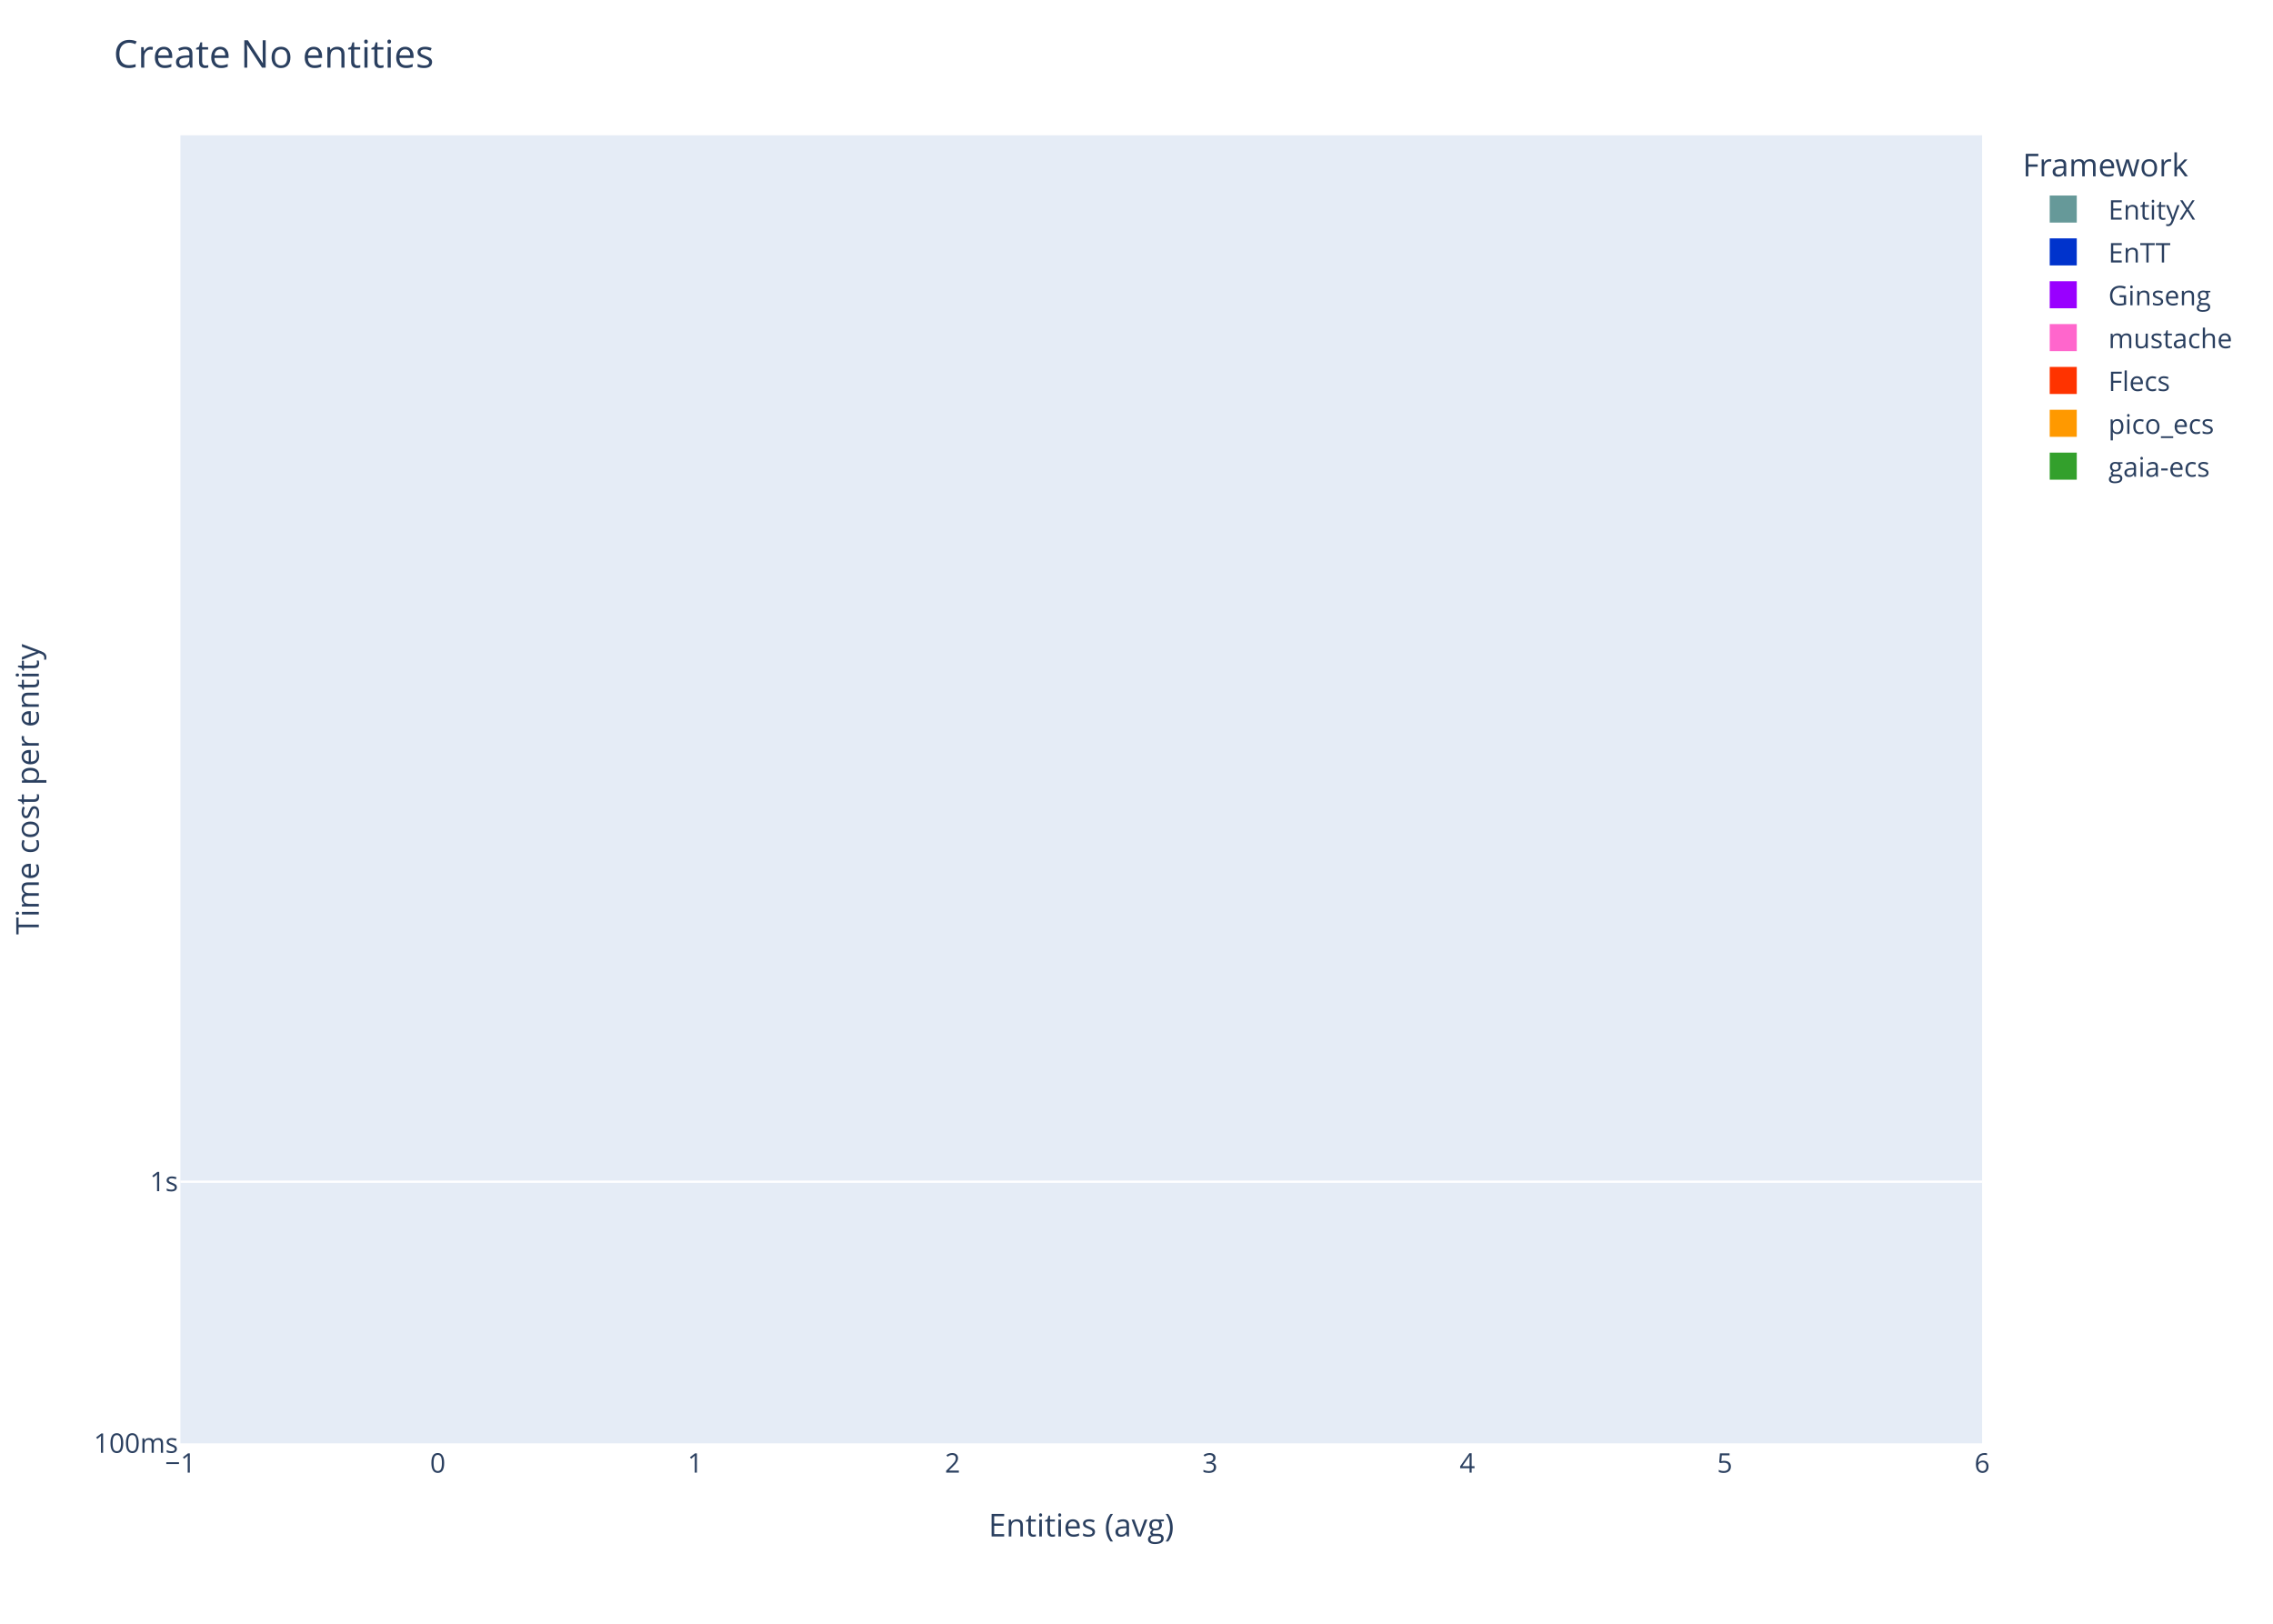
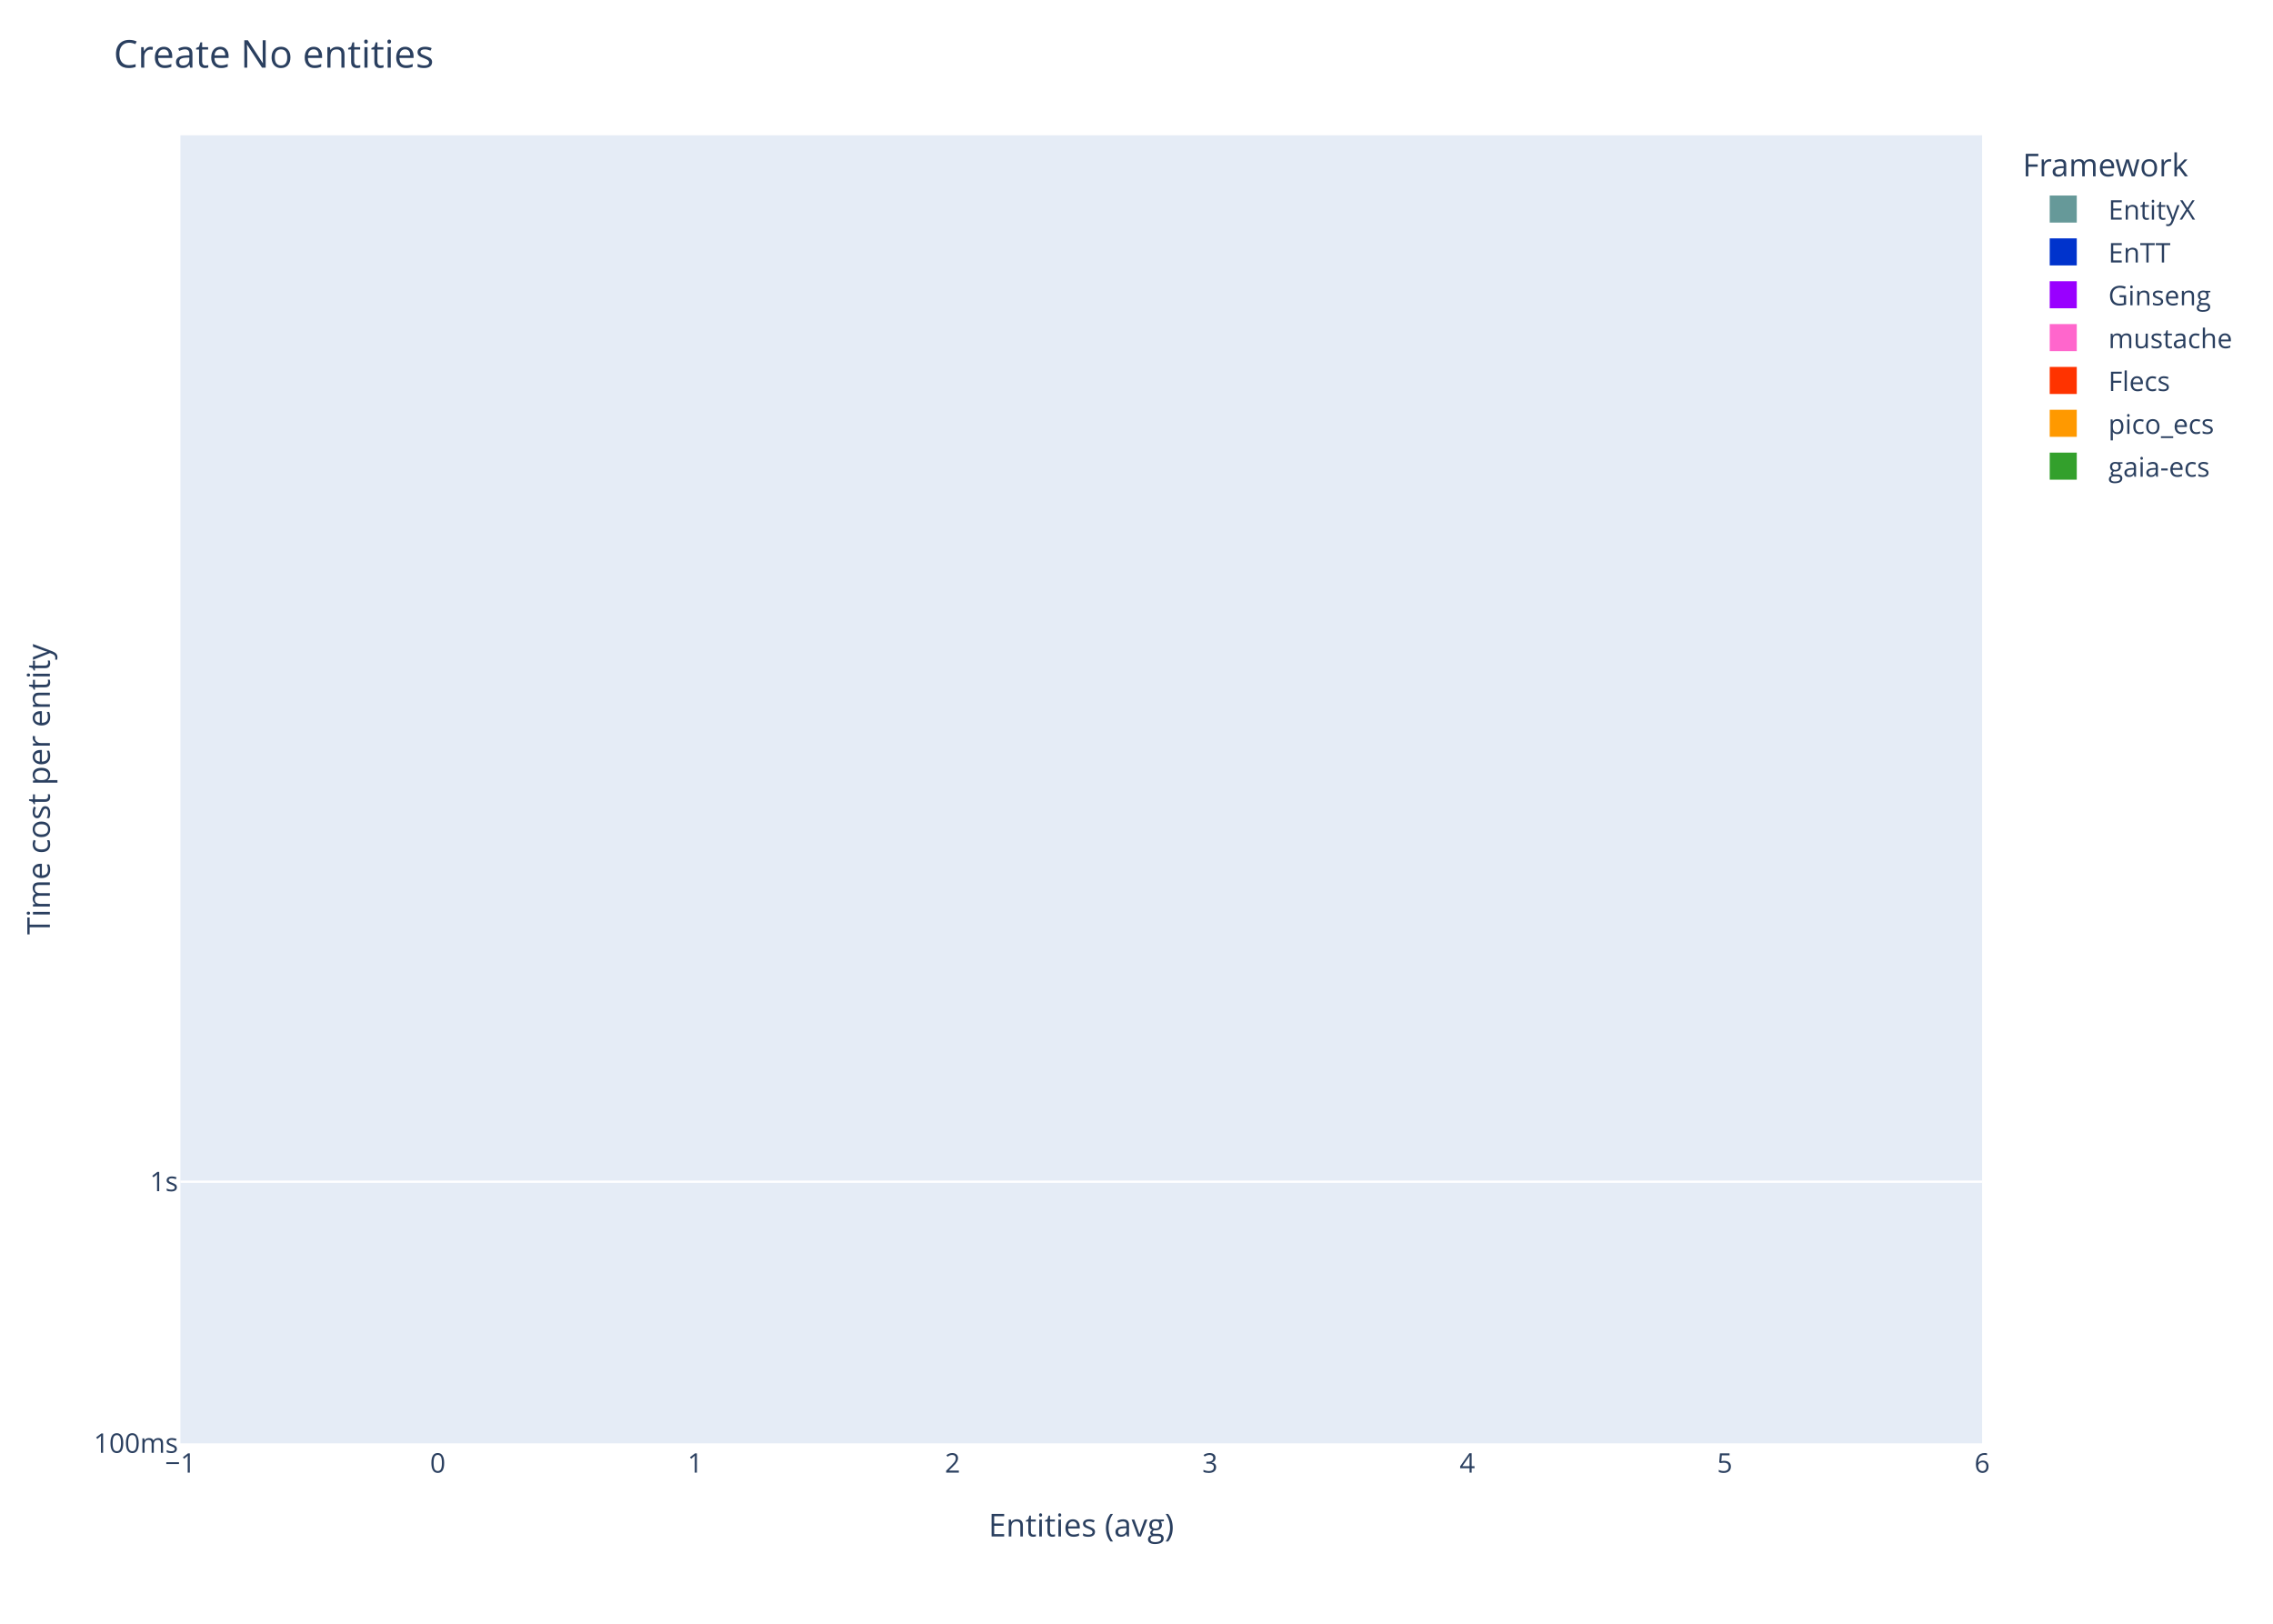
<svg xmlns="http://www.w3.org/2000/svg" class="main-svg" width="1008" height="720" style="" viewBox="0 0 1008 720">
  <rect x="0" y="0" width="1008" height="720" style="fill: rgb(255, 255, 255); fill-opacity: 1;" />
-   <defs id="defs-dda0f9">
+   <defs id="defs-61f438">
    <g class="clips">
-       <clipPath id="clipdda0f9xyplot" class="plotclip">
+       <clipPath id="clip61f438xyplot" class="plotclip">
        <rect width="799" height="580" />
      </clipPath>
-       <clipPath class="axesclip" id="clipdda0f9x">
+       <clipPath class="axesclip" id="clip61f438x">
        <rect x="80" y="0" width="799" height="720" />
      </clipPath>
-       <clipPath class="axesclip" id="clipdda0f9y">
+       <clipPath class="axesclip" id="clip61f438y">
        <rect x="0" y="60" width="1008" height="580" />
      </clipPath>
-       <clipPath class="axesclip" id="clipdda0f9xy">
+       <clipPath class="axesclip" id="clip61f438xy">
        <rect x="80" y="60" width="799" height="580" />
      </clipPath>
    </g>
    <g class="gradients" />
    <g class="patterns" />
  </defs>
  <g class="bglayer">
    <rect class="bg" x="80" y="60" width="799" height="580" style="fill: rgb(229, 236, 246); fill-opacity: 1; stroke-width: 0;" />
  </g>
  <g class="layer-below">
    <g class="imagelayer" />
    <g class="shapelayer" />
  </g>
  <g class="cartesianlayer">
    <g class="subplot xy">
      <g class="layer-subplot">
        <g class="shapelayer" />
        <g class="imagelayer" />
      </g>
      <g class="minor-gridlayer">
        <g class="x" />
        <g class="y" />
      </g>
      <g class="gridlayer">
        <g class="x" />
        <g class="y">
          <path class="ygrid crisp" transform="translate(0,524)" d="M80,0h799" style="stroke: rgb(255, 255, 255); stroke-opacity: 1; stroke-width: 1px;" />
        </g>
      </g>
      <g class="zerolinelayer" />
+       <g class="layer-between">
+         <g class="shapelayer" />
+         <g class="imagelayer" />
+       </g>
      <path class="xlines-below" />
      <path class="ylines-below" />
      <g class="overlines-below" />
      <g class="xaxislayer-below" />
      <g class="yaxislayer-below" />
      <g class="overaxes-below" />
-       <g class="plot" transform="translate(80,60)" clip-path="url(#clipdda0f9xyplot)">
+       <g class="plot" transform="translate(80,60)" clip-path="url(#clip61f438xyplot)">
        <g class="barlayer mlayer">
          <g class="trace bars" style="opacity: 1;">
            <g class="points">
              <g class="point">
                <path d="M0,0Z" style="vector-effect: none; opacity: 1; stroke-width: 0px; fill: rgb(102, 153, 153); fill-opacity: 1;" />
              </g>
            </g>
          </g>
          <g class="trace bars" style="opacity: 1;">
            <g class="points">
              <g class="point">
                <path d="M0,0Z" style="vector-effect: none; opacity: 1; stroke-width: 0px; fill: rgb(0, 51, 204); fill-opacity: 1;" />
              </g>
            </g>
          </g>
          <g class="trace bars" style="opacity: 1;">
            <g class="points">
              <g class="point">
                <path d="M0,0Z" style="vector-effect: none; opacity: 1; stroke-width: 0px; fill: rgb(153, 0, 255); fill-opacity: 1;" />
              </g>
            </g>
          </g>
          <g class="trace bars" style="opacity: 1;">
            <g class="points">
              <g class="point">
                <path d="M0,0Z" style="vector-effect: none; opacity: 1; stroke-width: 0px; fill: rgb(255, 102, 204); fill-opacity: 1;" />
              </g>
            </g>
          </g>
          <g class="trace bars" style="opacity: 1;">
            <g class="points">
              <g class="point">
                <path d="M0,0Z" style="vector-effect: none; opacity: 1; stroke-width: 0px; fill: rgb(255, 51, 0); fill-opacity: 1;" />
              </g>
            </g>
          </g>
          <g class="trace bars" style="opacity: 1;">
            <g class="points">
              <g class="point">
                <path d="M0,0Z" style="vector-effect: none; opacity: 1; stroke-width: 0px; fill: rgb(255, 153, 0); fill-opacity: 1;" />
              </g>
            </g>
          </g>
          <g class="trace bars" style="opacity: 1;">
            <g class="points">
              <g class="point">
                <path d="M0,0Z" style="vector-effect: none; opacity: 1; stroke-width: 0px; fill: rgb(51, 160, 44); fill-opacity: 1;" />
              </g>
            </g>
          </g>
        </g>
      </g>
      <g class="overplot" />
      <path class="xlines-above crisp" d="M0,0" style="fill: none;" />
      <path class="ylines-above crisp" d="M0,0" style="fill: none;" />
      <g class="overlines-above" />
      <g class="xaxislayer-above">
        <g class="xtick">
          <text text-anchor="middle" x="0" y="653" transform="translate(80,0)" style="font-family: 'Open Sans', verdana, arial, sans-serif; font-size: 12px; fill: rgb(42, 63, 95); fill-opacity: 1; white-space: pre; opacity: 1;">−1</text>
        </g>
        <g class="xtick">
          <text text-anchor="middle" x="0" y="653" style="font-family: 'Open Sans', verdana, arial, sans-serif; font-size: 12px; fill: rgb(42, 63, 95); fill-opacity: 1; white-space: pre; opacity: 1;" transform="translate(194.14,0)">0</text>
        </g>
        <g class="xtick">
          <text text-anchor="middle" x="0" y="653" style="font-family: 'Open Sans', verdana, arial, sans-serif; font-size: 12px; fill: rgb(42, 63, 95); fill-opacity: 1; white-space: pre; opacity: 1;" transform="translate(308.29,0)">1</text>
        </g>
        <g class="xtick">
          <text text-anchor="middle" x="0" y="653" style="font-family: 'Open Sans', verdana, arial, sans-serif; font-size: 12px; fill: rgb(42, 63, 95); fill-opacity: 1; white-space: pre; opacity: 1;" transform="translate(422.43,0)">2</text>
        </g>
        <g class="xtick">
          <text text-anchor="middle" x="0" y="653" style="font-family: 'Open Sans', verdana, arial, sans-serif; font-size: 12px; fill: rgb(42, 63, 95); fill-opacity: 1; white-space: pre; opacity: 1;" transform="translate(536.57,0)">3</text>
        </g>
        <g class="xtick">
          <text text-anchor="middle" x="0" y="653" style="font-family: 'Open Sans', verdana, arial, sans-serif; font-size: 12px; fill: rgb(42, 63, 95); fill-opacity: 1; white-space: pre; opacity: 1;" transform="translate(650.71,0)">4</text>
        </g>
        <g class="xtick">
          <text text-anchor="middle" x="0" y="653" style="font-family: 'Open Sans', verdana, arial, sans-serif; font-size: 12px; fill: rgb(42, 63, 95); fill-opacity: 1; white-space: pre; opacity: 1;" transform="translate(764.86,0)">5</text>
        </g>
        <g class="xtick">
          <text text-anchor="middle" x="0" y="653" style="font-family: 'Open Sans', verdana, arial, sans-serif; font-size: 12px; fill: rgb(42, 63, 95); fill-opacity: 1; white-space: pre; opacity: 1;" transform="translate(879,0)">6</text>
        </g>
      </g>
      <g class="yaxislayer-above">
        <g class="ytick">
          <text text-anchor="end" x="79" y="4.2" transform="translate(0,640)" style="font-family: 'Open Sans', verdana, arial, sans-serif; font-size: 12px; fill: rgb(42, 63, 95); fill-opacity: 1; white-space: pre; opacity: 1;">100ms</text>
        </g>
        <g class="ytick">
          <text text-anchor="end" x="79" y="4.2" style="font-family: 'Open Sans', verdana, arial, sans-serif; font-size: 12px; fill: rgb(42, 63, 95); fill-opacity: 1; white-space: pre; opacity: 1;" transform="translate(0,524)">1s</text>
        </g>
      </g>
      <g class="overaxes-above" />
    </g>
  </g>
  <g class="polarlayer" />
  <g class="smithlayer" />
  <g class="ternarylayer" />
  <g class="geolayer" />
  <g class="funnelarealayer" />
  <g class="pielayer" />
  <g class="iciclelayer" />
  <g class="treemaplayer" />
  <g class="sunburstlayer" />
  <g class="glimages" />
-   <defs id="topdefs-dda0f9">
+   <defs id="topdefs-61f438">
    <g class="clips" />
-     <clipPath id="legenddda0f9">
+     <clipPath id="legend61f438">
      <rect width="101" height="162" x="0" y="0" />
    </clipPath>
  </defs>
  <g class="layer-above">
    <g class="imagelayer" />
    <g class="shapelayer" />
  </g>
  <g class="infolayer">
    <g class="legend" pointer-events="all" transform="translate(894.98,60)">
      <rect class="bg" shape-rendering="crispEdges" style="stroke: rgb(68, 68, 68); stroke-opacity: 1; fill: rgb(255, 255, 255); fill-opacity: 1; stroke-width: 0px;" width="101" height="162" x="0" y="0" />
-       <g class="scrollbox" transform="" clip-path="url(#legenddda0f9)">
+       <g class="scrollbox" transform="" clip-path="url(#legend61f438)">
        <text class="legendtitletext" text-anchor="start" x="2" y="18.2" style="font-family: 'Open Sans', verdana, arial, sans-serif; font-size: 14px; fill: rgb(42, 63, 95); fill-opacity: 1; white-space: pre;">Framework</text>
        <g class="groups" transform="">
          <g class="traces" transform="translate(0,32.7)" style="opacity: 1;">
            <text class="legendtext" text-anchor="start" x="40" y="4.68" style="font-family: 'Open Sans', verdana, arial, sans-serif; font-size: 12px; fill: rgb(42, 63, 95); fill-opacity: 1; white-space: pre;">EntityX</text>
            <g class="layers" style="opacity: 1;">
              <g class="legendfill" />
              <g class="legendlines" />
              <g class="legendsymbols">
                <g class="legendpoints">
                  <path class="legendundefined" d="M6,6H-6V-6H6Z" transform="translate(20,0)" style="stroke-width: 0px; fill: rgb(102, 153, 153); fill-opacity: 1;" />
                </g>
              </g>
            </g>
            <rect class="legendtoggle" x="0" y="-9.5" width="95.25" height="19" style="fill: rgb(0, 0, 0); fill-opacity: 0;" />
          </g>
        </g>
        <g class="groups" transform="">
          <g class="traces" transform="translate(0,51.7)" style="opacity: 1;">
            <text class="legendtext" text-anchor="start" x="40" y="4.68" style="font-family: 'Open Sans', verdana, arial, sans-serif; font-size: 12px; fill: rgb(42, 63, 95); fill-opacity: 1; white-space: pre;">EnTT</text>
            <g class="layers" style="opacity: 1;">
              <g class="legendfill" />
              <g class="legendlines" />
              <g class="legendsymbols">
                <g class="legendpoints">
                  <path class="legendundefined" d="M6,6H-6V-6H6Z" transform="translate(20,0)" style="stroke-width: 0px; fill: rgb(0, 51, 204); fill-opacity: 1;" />
                </g>
              </g>
            </g>
            <rect class="legendtoggle" x="0" y="-9.5" width="95.25" height="19" style="fill: rgb(0, 0, 0); fill-opacity: 0;" />
          </g>
        </g>
        <g class="groups" transform="">
          <g class="traces" transform="translate(0,70.7)" style="opacity: 1;">
            <text class="legendtext" text-anchor="start" x="40" y="4.68" style="font-family: 'Open Sans', verdana, arial, sans-serif; font-size: 12px; fill: rgb(42, 63, 95); fill-opacity: 1; white-space: pre;">Ginseng</text>
            <g class="layers" style="opacity: 1;">
              <g class="legendfill" />
              <g class="legendlines" />
              <g class="legendsymbols">
                <g class="legendpoints">
                  <path class="legendundefined" d="M6,6H-6V-6H6Z" transform="translate(20,0)" style="stroke-width: 0px; fill: rgb(153, 0, 255); fill-opacity: 1;" />
                </g>
              </g>
            </g>
            <rect class="legendtoggle" x="0" y="-9.5" width="95.25" height="19" style="fill: rgb(0, 0, 0); fill-opacity: 0;" />
          </g>
        </g>
        <g class="groups" transform="">
          <g class="traces" transform="translate(0,89.7)" style="opacity: 1;">
            <text class="legendtext" text-anchor="start" x="40" y="4.68" style="font-family: 'Open Sans', verdana, arial, sans-serif; font-size: 12px; fill: rgb(42, 63, 95); fill-opacity: 1; white-space: pre;">mustache</text>
            <g class="layers" style="opacity: 1;">
              <g class="legendfill" />
              <g class="legendlines" />
              <g class="legendsymbols">
                <g class="legendpoints">
                  <path class="legendundefined" d="M6,6H-6V-6H6Z" transform="translate(20,0)" style="stroke-width: 0px; fill: rgb(255, 102, 204); fill-opacity: 1;" />
                </g>
              </g>
            </g>
            <rect class="legendtoggle" x="0" y="-9.5" width="95.25" height="19" style="fill: rgb(0, 0, 0); fill-opacity: 0;" />
          </g>
        </g>
        <g class="groups" transform="">
          <g class="traces" transform="translate(0,108.7)" style="opacity: 1;">
            <text class="legendtext" text-anchor="start" x="40" y="4.68" style="font-family: 'Open Sans', verdana, arial, sans-serif; font-size: 12px; fill: rgb(42, 63, 95); fill-opacity: 1; white-space: pre;">Flecs</text>
            <g class="layers" style="opacity: 1;">
              <g class="legendfill" />
              <g class="legendlines" />
              <g class="legendsymbols">
                <g class="legendpoints">
                  <path class="legendundefined" d="M6,6H-6V-6H6Z" transform="translate(20,0)" style="stroke-width: 0px; fill: rgb(255, 51, 0); fill-opacity: 1;" />
                </g>
              </g>
            </g>
            <rect class="legendtoggle" x="0" y="-9.5" width="95.25" height="19" style="fill: rgb(0, 0, 0); fill-opacity: 0;" />
          </g>
        </g>
        <g class="groups" transform="">
          <g class="traces" transform="translate(0,127.7)" style="opacity: 1;">
            <text class="legendtext" text-anchor="start" x="40" y="4.68" style="font-family: 'Open Sans', verdana, arial, sans-serif; font-size: 12px; fill: rgb(42, 63, 95); fill-opacity: 1; white-space: pre;">pico_ecs</text>
            <g class="layers" style="opacity: 1;">
              <g class="legendfill" />
              <g class="legendlines" />
              <g class="legendsymbols">
                <g class="legendpoints">
                  <path class="legendundefined" d="M6,6H-6V-6H6Z" transform="translate(20,0)" style="stroke-width: 0px; fill: rgb(255, 153, 0); fill-opacity: 1;" />
                </g>
              </g>
            </g>
            <rect class="legendtoggle" x="0" y="-9.5" width="95.25" height="19" style="fill: rgb(0, 0, 0); fill-opacity: 0;" />
          </g>
        </g>
        <g class="groups" transform="">
          <g class="traces" transform="translate(0,146.7)" style="opacity: 1;">
            <text class="legendtext" text-anchor="start" x="40" y="4.68" style="font-family: 'Open Sans', verdana, arial, sans-serif; font-size: 12px; fill: rgb(42, 63, 95); fill-opacity: 1; white-space: pre;">gaia-ecs</text>
            <g class="layers" style="opacity: 1;">
              <g class="legendfill" />
              <g class="legendlines" />
              <g class="legendsymbols">
                <g class="legendpoints">
                  <path class="legendundefined" d="M6,6H-6V-6H6Z" transform="translate(20,0)" style="stroke-width: 0px; fill: rgb(51, 160, 44); fill-opacity: 1;" />
                </g>
              </g>
            </g>
            <rect class="legendtoggle" x="0" y="-9.5" width="95.25" height="19" style="fill: rgb(0, 0, 0); fill-opacity: 0;" />
          </g>
        </g>
      </g>
      <rect class="scrollbar" rx="20" ry="3" width="0" height="0" x="0" y="0" style="fill: rgb(128, 139, 164); fill-opacity: 1;" />
    </g>
    <g class="g-gtitle">
-       <text class="gtitle" x="50.4" y="30" text-anchor="start" dy="0em" style="font-family: 'Open Sans', verdana, arial, sans-serif; font-size: 17px; fill: rgb(42, 63, 95); opacity: 1; font-weight: normal; white-space: pre;">Create No entities</text>
+       <text class="gtitle" x="50.4" y="30" text-anchor="start" dy="0em" style="font-family: 'Open Sans', verdana, arial, sans-serif; font-size: 17px; fill: rgb(42, 63, 95); opacity: 1; white-space: pre;">Create No entities</text>
    </g>
    <g class="g-xtitle">
-       <text class="xtitle" x="479.5" y="681.3" text-anchor="middle" style="font-family: 'Open Sans', verdana, arial, sans-serif; font-size: 14px; fill: rgb(42, 63, 95); opacity: 1; font-weight: normal; white-space: pre;">Entities (avg)</text>
+       <text class="xtitle" x="479.5" y="681.3" text-anchor="middle" style="font-family: 'Open Sans', verdana, arial, sans-serif; font-size: 14px; fill: rgb(42, 63, 95); opacity: 1; white-space: pre;">Entities (avg)</text>
    </g>
    <g class="g-ytitle">
-       <text class="ytitle" transform="rotate(-90,17.21563,350)" x="17.216" y="350" text-anchor="middle" style="font-family: 'Open Sans', verdana, arial, sans-serif; font-size: 14px; fill: rgb(42, 63, 95); opacity: 1; font-weight: normal; white-space: pre;">Time cost per entity</text>
+       <text class="ytitle" transform="rotate(-90,22.11563,350)" x="22.116" y="350" text-anchor="middle" style="font-family: 'Open Sans', verdana, arial, sans-serif; font-size: 14px; fill: rgb(42, 63, 95); opacity: 1; white-space: pre;">Time cost per entity</text>
    </g>
  </g>
</svg>
